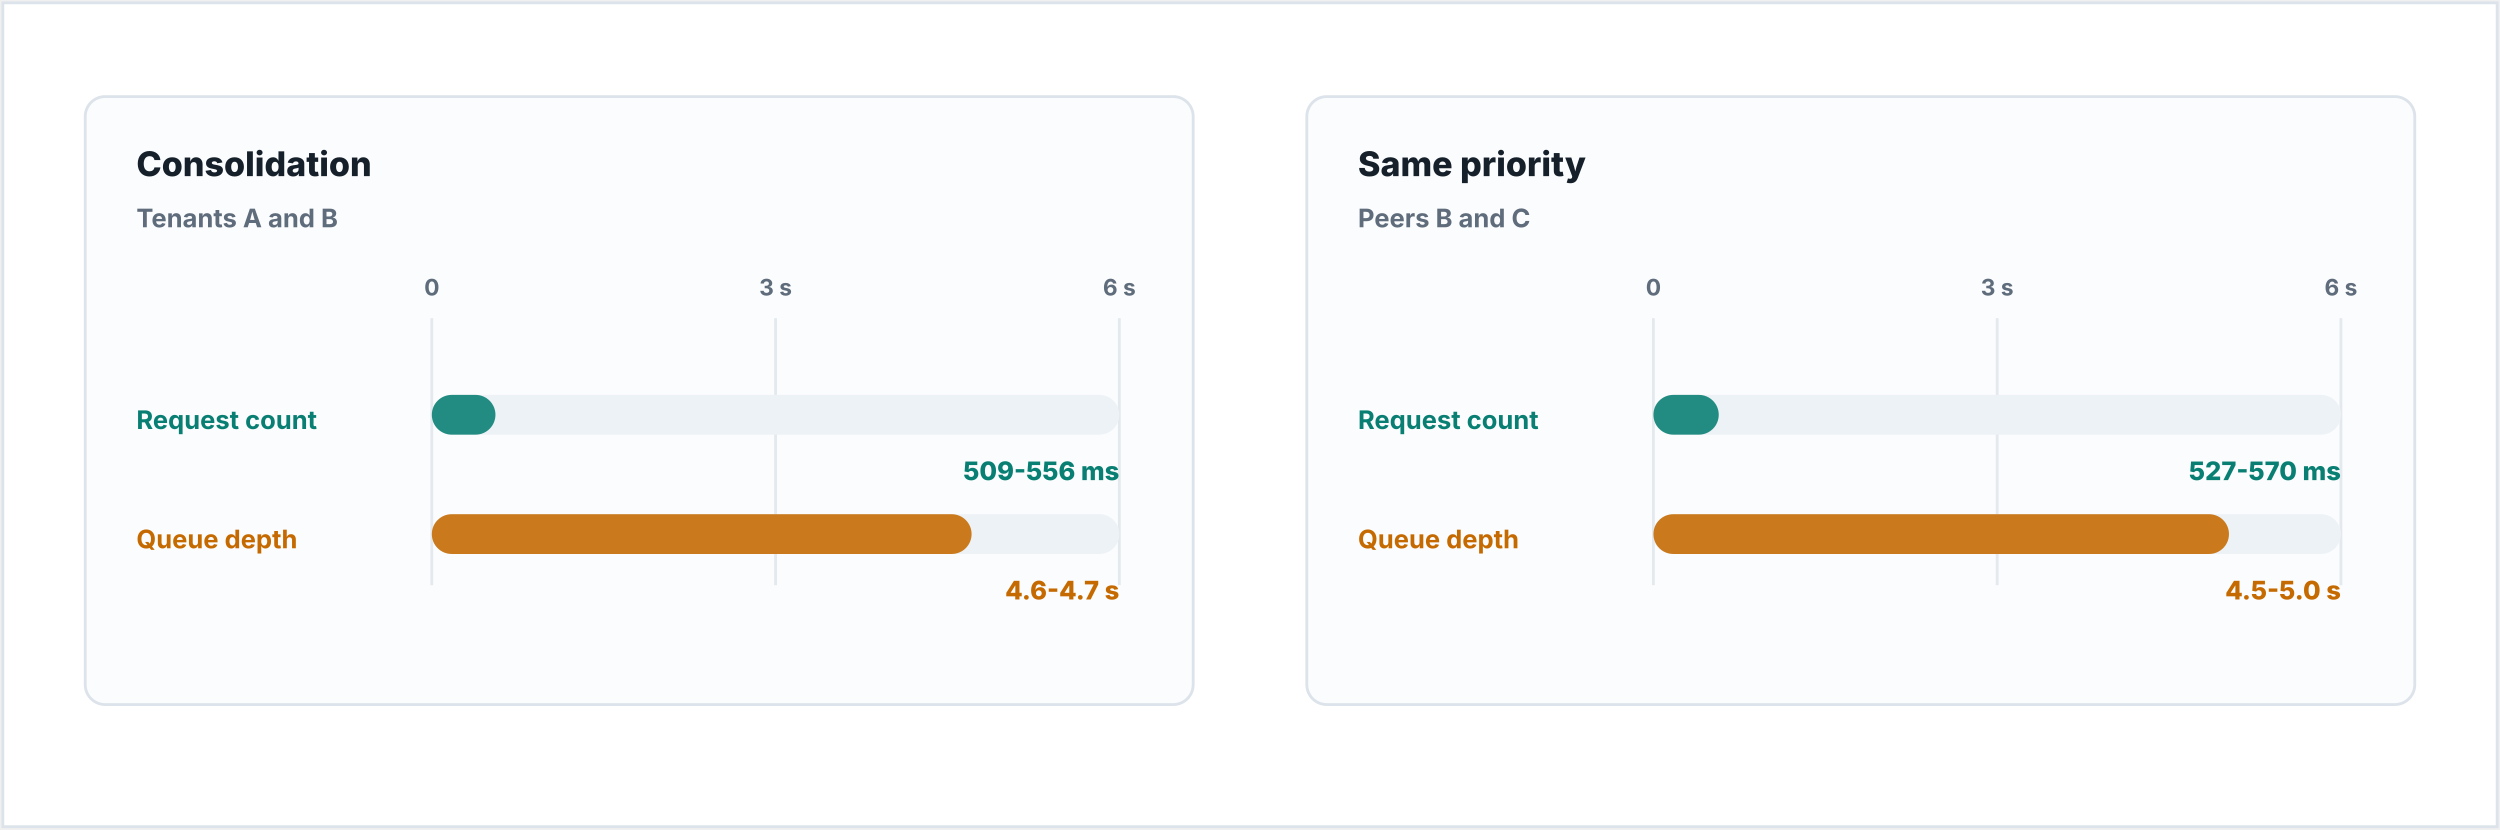
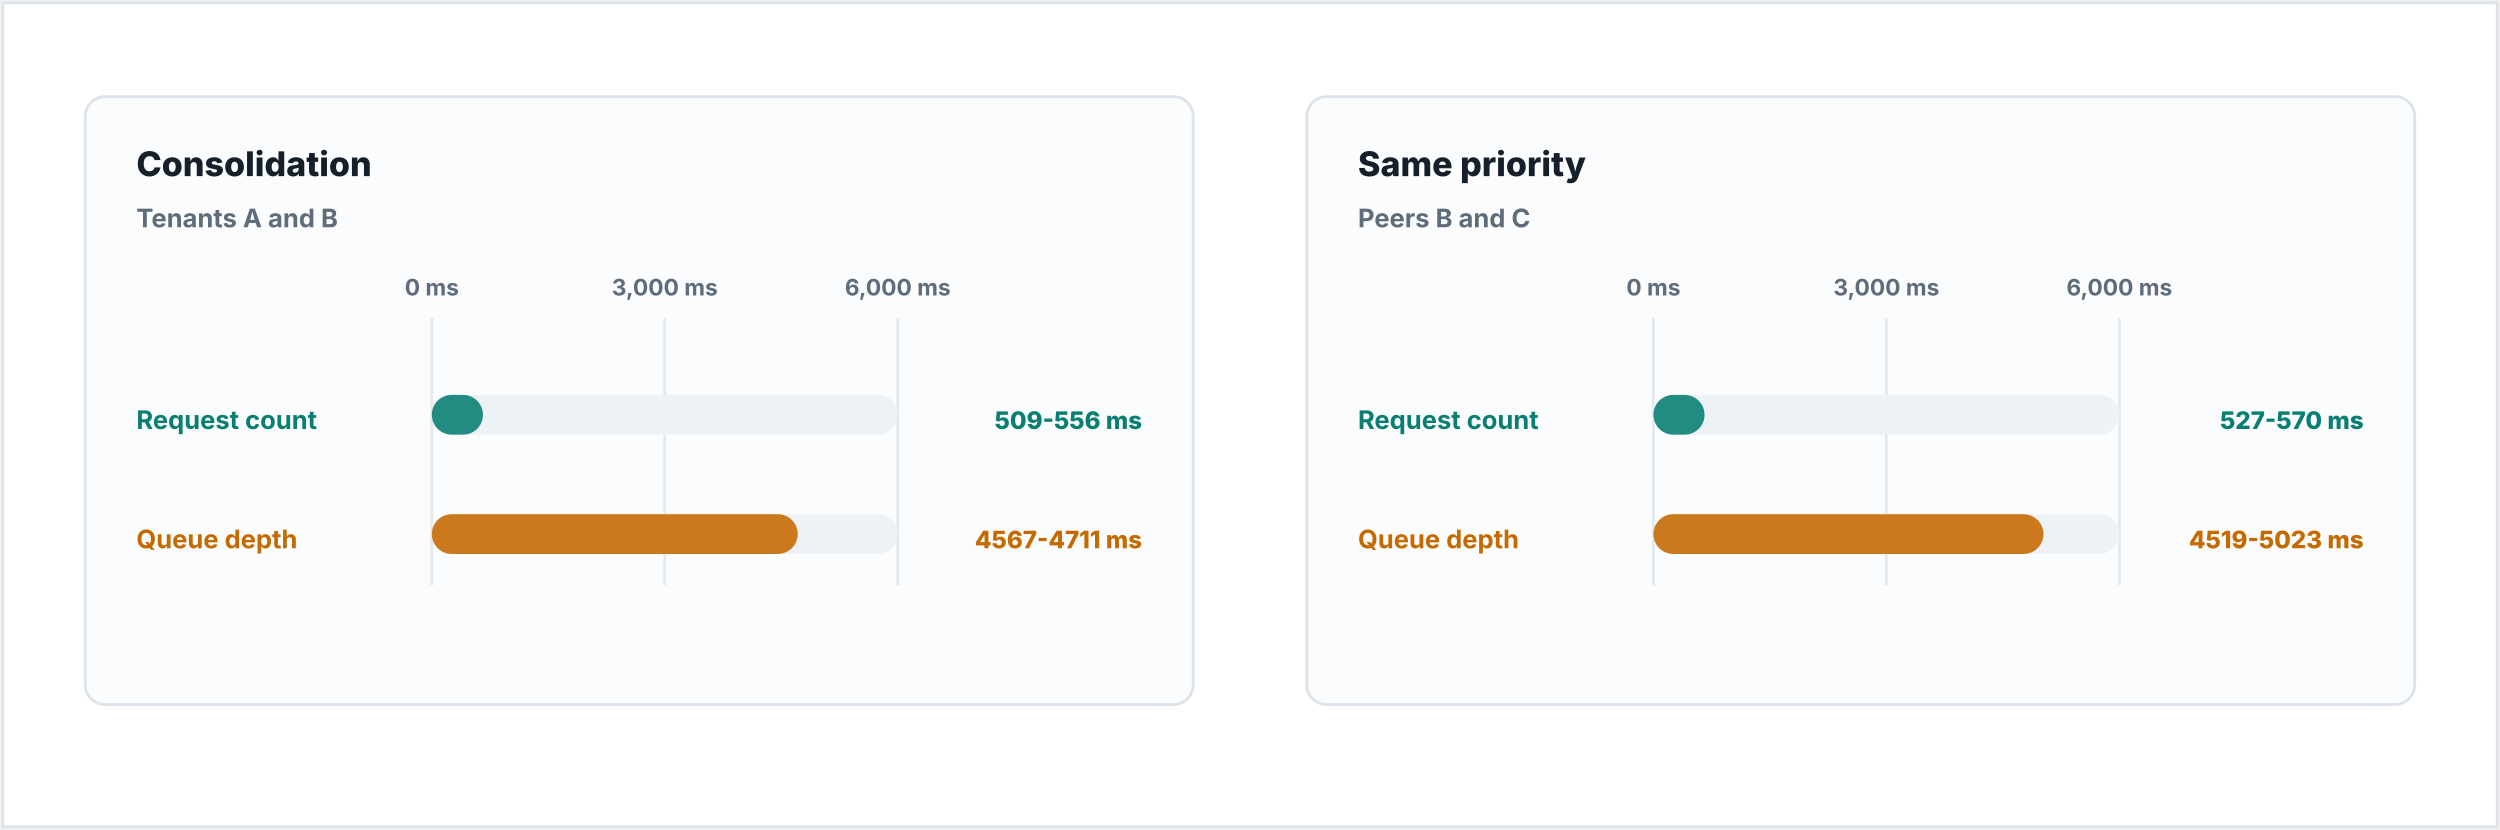
<svg xmlns="http://www.w3.org/2000/svg" width="880" height="292" viewBox="0 0 880 292" role="img" aria-label="Request-count admission kept real-time p95 TTFT lower than queue-depth detection in two directly compared scenarios">
  <style>text{font-family:system-ui,-apple-system,sans-serif}</style>
  <rect x="1" y="1" width="878" height="290" fill="#ffffff" stroke="#dde3ea" />
  <rect x="30" y="34" width="390" height="214" rx="7" fill="#fbfcfd" stroke="#dde3ea" />
  <text x="48.0" y="62.0" fill="#15202b" font-size="12" font-weight="800" text-anchor="start">Consolidation</text>
  <text x="48.0" y="80.0" fill="#5f6c7b" font-size="9" font-weight="650" text-anchor="start">Tenants A and B</text>
  <line x1="152.0" y1="112" x2="152.0" y2="206" stroke="#e4e9ee" />
-   <text x="152.0" y="104.0" fill="#5f6c7b" font-size="8" font-weight="650" text-anchor="middle">0</text>
-   <line x1="273.0" y1="112" x2="273.0" y2="206" stroke="#e4e9ee" />
-   <text x="273.0" y="104.0" fill="#5f6c7b" font-size="8" font-weight="650" text-anchor="middle">3 s</text>
-   <line x1="394.0" y1="112" x2="394.0" y2="206" stroke="#e4e9ee" />
-   <text x="394.0" y="104.0" fill="#5f6c7b" font-size="8" font-weight="650" text-anchor="middle">6 s</text>
+   <text x="152.0" y="104.0" fill="#5f6c7b" font-size="8" font-weight="650" text-anchor="middle">0 ms</text>
+   <line x1="234.0" y1="112" x2="234.0" y2="206" stroke="#e4e9ee" />
+   <text x="234.0" y="104.0" fill="#5f6c7b" font-size="8" font-weight="650" text-anchor="middle">3,000 ms</text>
+   <line x1="316.0" y1="112" x2="316.0" y2="206" stroke="#e4e9ee" />
+   <text x="316.0" y="104.0" fill="#5f6c7b" font-size="8" font-weight="650" text-anchor="middle">6,000 ms</text>
  <text x="48.0" y="151.0" fill="#087f72" font-size="9" font-weight="750" text-anchor="start">Request count</text>
-   <rect x="152.0" y="139" width="242.0" height="14" rx="7" fill="#edf2f6" />
-   <rect x="152.0" y="139" width="22.4" height="14" rx="7" fill="#087f72" opacity="0.88" />
-   <text x="394.0" y="169.0" fill="#087f72" font-size="9" font-weight="800" text-anchor="end">509-556 ms</text>
+   <rect x="152.0" y="139" width="164.0" height="14" rx="7" fill="#edf2f6" />
+   <rect x="152.0" y="139" width="18.0" height="14" rx="7" fill="#087f72" opacity="0.88" />
+   <text x="402.0" y="151.0" fill="#087f72" font-size="8.5" font-weight="800" text-anchor="end">509-556 ms</text>
  <text x="48.0" y="193.0" fill="#c56a00" font-size="9" font-weight="750" text-anchor="start">Queue depth</text>
-   <rect x="152.0" y="181" width="242.0" height="14" rx="7" fill="#edf2f6" />
-   <rect x="152.0" y="181" width="190.0" height="14" rx="7" fill="#c56a00" opacity="0.88" />
-   <text x="394.0" y="211.0" fill="#c56a00" font-size="9" font-weight="800" text-anchor="end">4.6-4.7 s</text>
+   <rect x="152.0" y="181" width="164.0" height="14" rx="7" fill="#edf2f6" />
+   <rect x="152.0" y="181" width="128.8" height="14" rx="7" fill="#c56a00" opacity="0.88" />
+   <text x="402.0" y="193.0" fill="#c56a00" font-size="8.5" font-weight="800" text-anchor="end">4567-4711 ms</text>
  <rect x="460" y="34" width="390" height="214" rx="7" fill="#fbfcfd" stroke="#dde3ea" />
  <text x="478.0" y="62.0" fill="#15202b" font-size="12" font-weight="800" text-anchor="start">Same priority</text>
  <text x="478.0" y="80.0" fill="#5f6c7b" font-size="9" font-weight="650" text-anchor="start">Peers B and C</text>
  <line x1="582.0" y1="112" x2="582.0" y2="206" stroke="#e4e9ee" />
-   <text x="582.0" y="104.0" fill="#5f6c7b" font-size="8" font-weight="650" text-anchor="middle">0</text>
-   <line x1="703.0" y1="112" x2="703.0" y2="206" stroke="#e4e9ee" />
-   <text x="703.0" y="104.0" fill="#5f6c7b" font-size="8" font-weight="650" text-anchor="middle">3 s</text>
-   <line x1="824.0" y1="112" x2="824.0" y2="206" stroke="#e4e9ee" />
-   <text x="824.0" y="104.0" fill="#5f6c7b" font-size="8" font-weight="650" text-anchor="middle">6 s</text>
+   <text x="582.0" y="104.0" fill="#5f6c7b" font-size="8" font-weight="650" text-anchor="middle">0 ms</text>
+   <line x1="664.0" y1="112" x2="664.0" y2="206" stroke="#e4e9ee" />
+   <text x="664.0" y="104.0" fill="#5f6c7b" font-size="8" font-weight="650" text-anchor="middle">3,000 ms</text>
+   <line x1="746.0" y1="112" x2="746.0" y2="206" stroke="#e4e9ee" />
+   <text x="746.0" y="104.0" fill="#5f6c7b" font-size="8" font-weight="650" text-anchor="middle">6,000 ms</text>
  <text x="478.0" y="151.0" fill="#087f72" font-size="9" font-weight="750" text-anchor="start">Request count</text>
-   <rect x="582.0" y="139" width="242.0" height="14" rx="7" fill="#edf2f6" />
-   <rect x="582.0" y="139" width="23.0" height="14" rx="7" fill="#087f72" opacity="0.88" />
-   <text x="824.0" y="169.0" fill="#087f72" font-size="9" font-weight="800" text-anchor="end">527-570 ms</text>
+   <rect x="582.0" y="139" width="164.0" height="14" rx="7" fill="#edf2f6" />
+   <rect x="582.0" y="139" width="18.0" height="14" rx="7" fill="#087f72" opacity="0.88" />
+   <text x="832.0" y="151.0" fill="#087f72" font-size="8.5" font-weight="800" text-anchor="end">527-570 ms</text>
  <text x="478.0" y="193.0" fill="#c56a00" font-size="9" font-weight="750" text-anchor="start">Queue depth</text>
-   <rect x="582.0" y="181" width="242.0" height="14" rx="7" fill="#edf2f6" />
-   <rect x="582.0" y="181" width="202.6" height="14" rx="7" fill="#c56a00" opacity="0.88" />
-   <text x="824.0" y="211.0" fill="#c56a00" font-size="9" font-weight="800" text-anchor="end">4.5-5.0 s</text>
+   <rect x="582.0" y="181" width="164.0" height="14" rx="7" fill="#edf2f6" />
+   <rect x="582.0" y="181" width="137.3" height="14" rx="7" fill="#c56a00" opacity="0.88" />
+   <text x="832.0" y="193.0" fill="#c56a00" font-size="8.5" font-weight="800" text-anchor="end">4519-5023 ms</text>
</svg>
